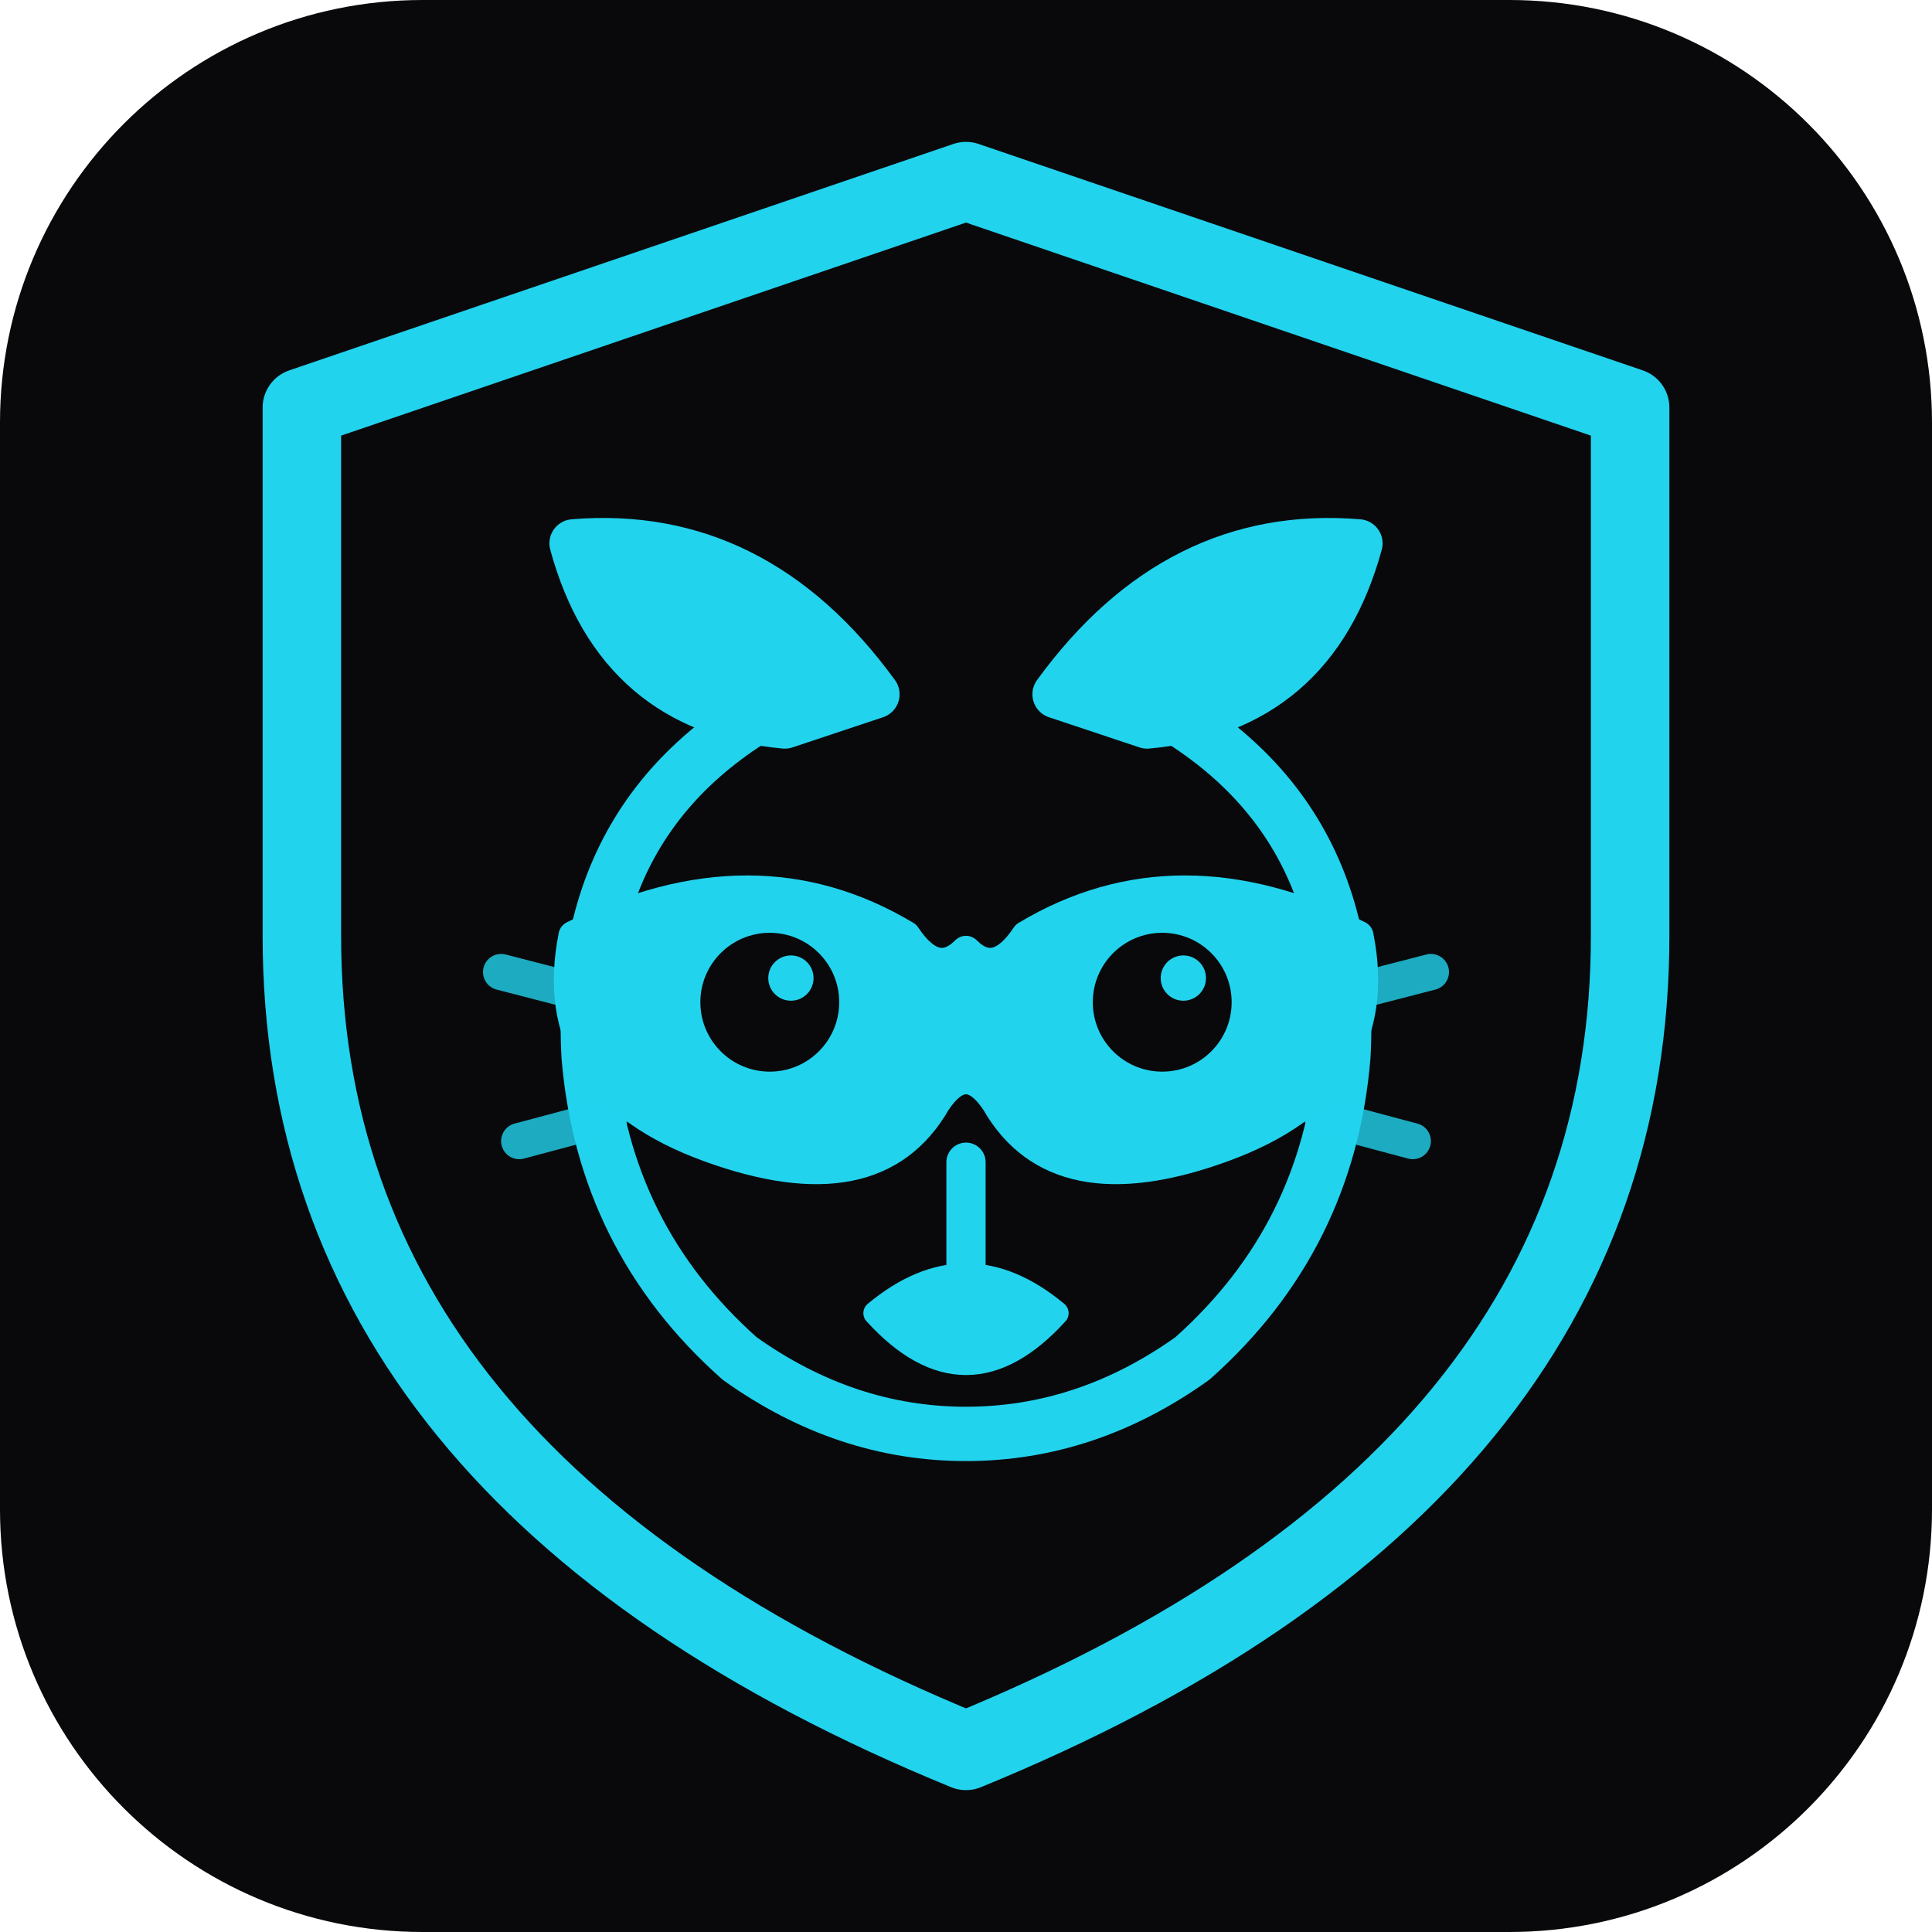
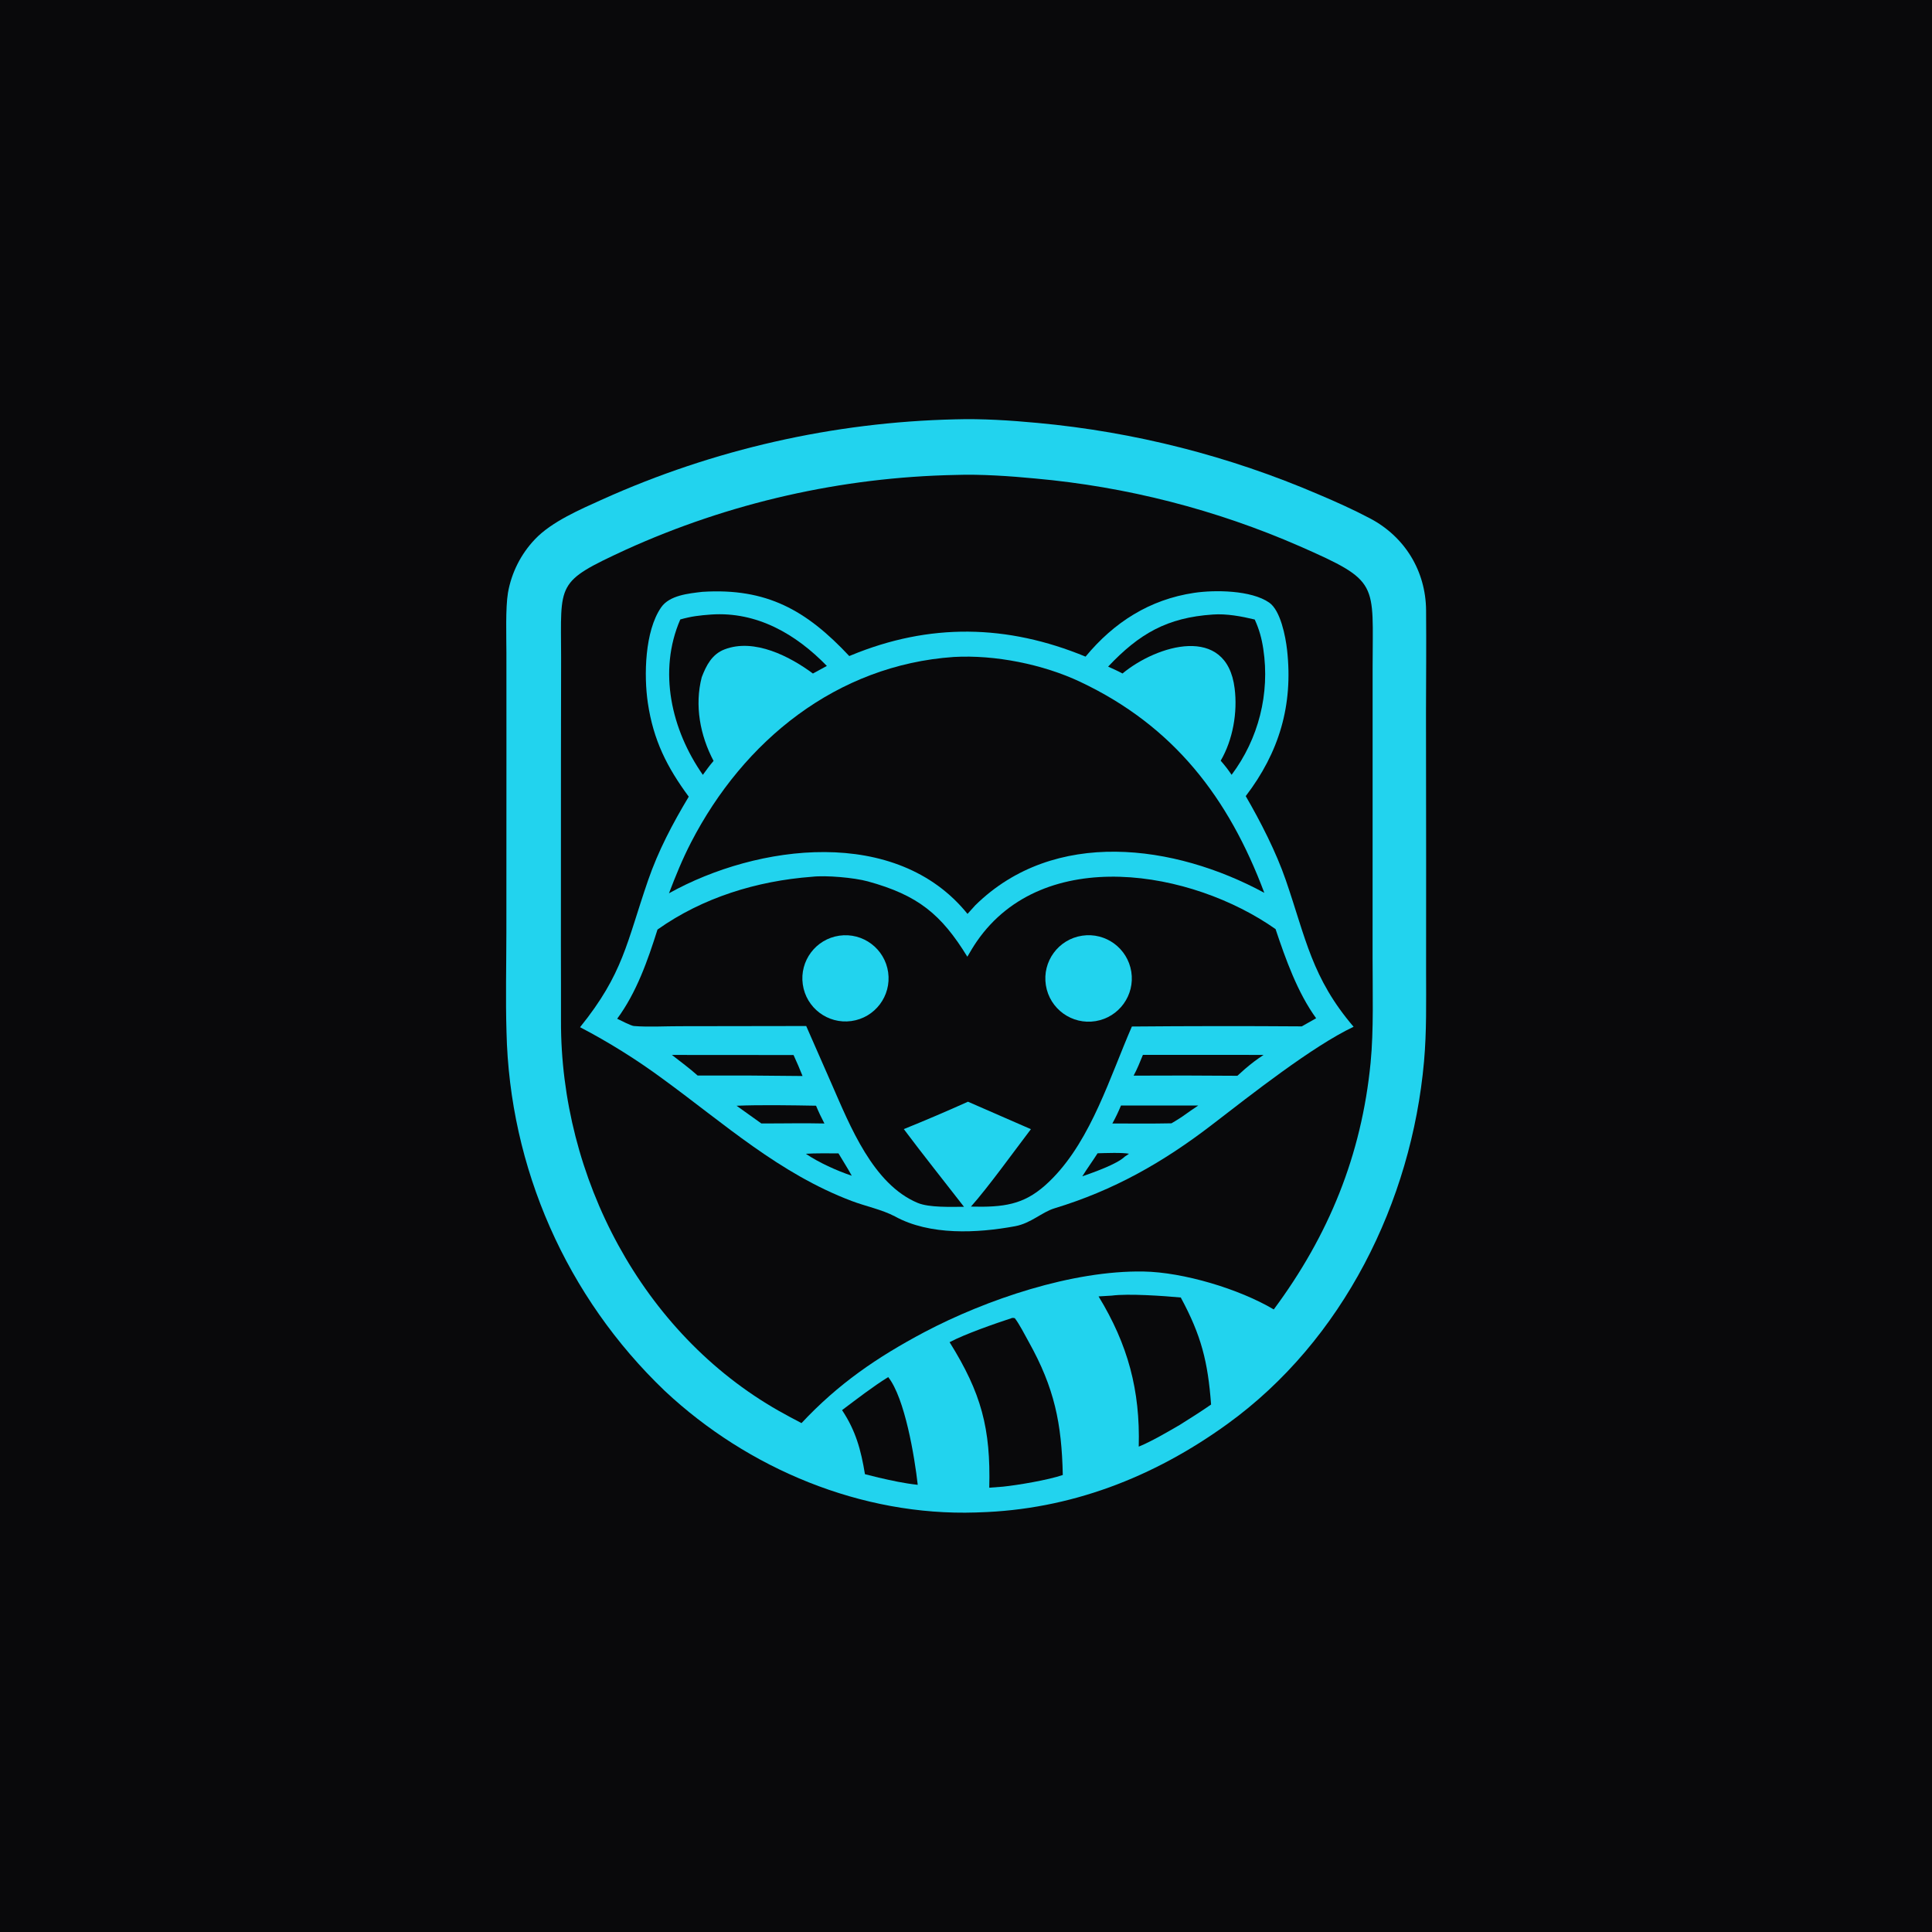
- <svg xmlns="http://www.w3.org/2000/svg" viewBox="0 0 64 64" fill="none" stroke="#22d3ee" stroke-linejoin="round" stroke-linecap="round">
-   <rect width="64" height="64" rx="14" fill="#09090b" stroke="none" />
-   <path d="M32 6 L54 13.5 L54 31 Q54 49 32 58 Q10 49 10 31 L10 13.5 Z" stroke-width="2.6" />
-   <path d="M26 24 Q20.5 23.5 19 18 Q25 17.5 29 23 Z" fill="#22d3ee" stroke-width="1.6" />
-   <path d="M38 24 Q43.5 23.5 45 18 Q39 17.5 35 23 Z" fill="#22d3ee" stroke-width="1.6" />
-   <path d="M27.5 22.5 Q19 26 19.5 35 Q20 41 24.5 45 Q28 47.5 32 47.5 Q36 47.5 39.5 45 Q44 41 44.5 35 Q45 26 36.5 22.5" stroke-width="1.8" />
-   <path d="M19.7 33 L16.6 32.2 M20.2 37 L17.2 37.8 M44.3 33 L47.4 32.2 M43.8 37 L46.8 37.8" stroke-width="1.2" stroke-opacity="0.8" />
-   <path d="M19 31 Q25 28 30 31 Q31 32.5 32 31.5 Q33 32.5 34 31 Q39 28 45 31 Q46 36 40.5 38 Q35 40 33 36.5 Q32 35 31 36.5 Q29 40 23.5 38 Q18 36 19 31 Z" fill="#22d3ee" stroke-width="1" />
-   <circle cx="25.5" cy="33.2" r="2.3" fill="#09090b" stroke="none" />
-   <circle cx="38.5" cy="33.2" r="2.3" fill="#09090b" stroke="none" />
-   <circle cx="26.2" cy="32.4" r="0.75" fill="#22d3ee" stroke="none" />
-   <circle cx="39.2" cy="32.4" r="0.75" fill="#22d3ee" stroke="none" />
-   <path d="M32 38.5 L32 42.5" stroke-width="1.3" />
-   <path d="M29 43.5 Q32 41 35 43.5 Q32 46.8 29 43.5 Z" fill="#22d3ee" stroke-width="0.8" />
+ <svg xmlns="http://www.w3.org/2000/svg" height="2048" preserveAspectRatio="none" style="display: block;" version="1.1" viewBox="0 0 2048 2048" width="2048">
+   <path d="M 0 0 L 2048 0 L 2048 2048 L 0 2048 L 0 0 z" fill="rgb(9,9,11)" transform="translate(0,0)" />
+   <path d="M 1012.25 444.528 C 1040.89 443.641 1071.38 445.638 1099.87 448.317 C 1202.53 457.814 1303.06 483.396 1397.78 524.126 C 1416.25 531.937 1434.66 540.227 1452.41 549.587 C 1489.22 569.001 1511.38 605.299 1511.71 646.97 C 1511.99 683.197 1511.73 719.223 1511.61 755.357 L 1511.76 913.812 L 1511.71 1030.24 C 1511.73 1062 1512.35 1093.52 1509.53 1125.21 C 1496.25 1274.08 1423.59 1420.89 1301.15 1509.44 C 1222.74 1566.15 1134.25 1600.43 1037.25 1603.18 C 1036.34 1603.22 1035.44 1603.26 1034.53 1603.29 C 913.206 1607.25 792.85 1556.95 704.822 1474.53 C 600.53 1374.94 540.121 1237.97 536.909 1093.81 C 535.876 1060.03 536.747 1022.5 536.777 988.359 L 536.843 792.483 L 536.814 691.941 C 536.789 674.519 535.779 644.332 538.463 628.335 C 542.217 606.967 552.218 587.192 567.205 571.505 C 584.991 552.827 615.357 539.902 638.967 529.214 C 756.492 476.341 883.418 447.545 1012.25 444.528 z" fill="rgb(34,211,238)" transform="translate(0,0)" />
+   <path d="M 1013.05 503.46 C 1039.43 502.516 1071.34 504.713 1097.49 507.244 C 1194.2 515.917 1288.87 540.172 1377.84 579.069 C 1463.07 616.557 1455.04 617.1 1455.03 707.203 L 1455.02 846.561 L 1454.99 1015.37 C 1454.97 1050.53 1456.27 1092.06 1452.89 1126.55 C 1443.3 1224.65 1408.5 1309.6 1350.25 1388.06 C 1313.48 1366.28 1254.36 1348.56 1212.12 1347.86 C 1136.66 1346.59 1045.66 1377.48 979.899 1412.11 C 929.513 1438.87 888.663 1466.82 849.617 1508.56 C 841.605 1504.35 833.57 1500.1 825.726 1495.66 C 680.226 1413.16 594.119 1247.42 594.674 1082.05 C 594.76 1056.22 594.61 1029.74 594.587 1003.64 L 594.641 805.863 L 594.799 696.963 C 594.661 617.21 588.766 617.28 663.121 582.843 C 773.152 532.86 892.224 505.848 1013.05 503.46 z" fill="rgb(9,9,11)" transform="translate(0,0)" />
+   <path d="M 1150.73 696.053 C 1180.82 659.692 1218.65 635.465 1265.88 628.438 C 1287.74 625.187 1326.38 625.506 1345.45 638.802 C 1357.44 647.169 1362.76 674.704 1364.36 688.993 C 1370.92 747.746 1355.85 797.679 1320.53 843.906 C 1336.32 871.105 1352.73 903.198 1363 932.986 C 1384.28 994.719 1390.54 1036.58 1434.87 1088.43 C 1391.13 1109.11 1325.36 1161.07 1285.49 1191.72 C 1232.96 1232.21 1180.58 1261.82 1117.7 1280.9 C 1104.6 1284.87 1092.78 1296.74 1076.11 1299.83 C 1035.84 1307.28 985.638 1309.78 948.736 1289.47 C 934.527 1282.04 918.131 1278.88 902.813 1273.09 C 826.085 1244.06 767.754 1191.16 702.505 1143.61 C 674.743 1123.15 645.453 1104.85 614.895 1088.87 C 660.821 1031.92 664.059 999.77 686.934 933.334 C 697.837 901.668 713.008 873.075 730.107 844.509 C 707.028 813.219 692.565 784.695 686.705 744.908 C 682.486 716.268 683.375 668.978 700.866 643.801 C 709.747 631.019 729.747 629.114 744.551 627.376 C 812.861 623.039 854.976 647.03 900.265 695.444 L 901.886 694.77 C 985.441 660.164 1067.66 661.772 1150.73 696.053 z" fill="rgb(34,211,238)" transform="translate(0,0)" />
+   <path d="M 1025.42 1014.16 C 1028.63 1008.65 1031.88 1003.12 1035.5 997.877 C 1106.52 895.106 1263.59 922.45 1352.15 984.882 C 1362.82 1016.74 1375.38 1052.1 1395.16 1079.4 L 1379.96 1088 C 1319.92 1087.57 1259.88 1087.63 1199.84 1088.15 C 1176.71 1141.28 1157.11 1206.53 1116.1 1248.67 C 1092.74 1272.68 1073.76 1278.93 1041.29 1279.17 L 1029.25 1279.05 C 1047.24 1258.92 1075.54 1219.62 1092.81 1196.97 L 1026.09 1167.86 C 1003.61 1177.97 980.933 1187.65 958.079 1196.9 C 978.332 1224 1000.97 1252.27 1021.86 1279.24 C 1008.22 1279.25 985.145 1280.27 972.841 1275.15 C 925.404 1255.4 901.048 1193.42 881.7 1149.33 L 854.61 1087.62 L 720.738 1087.82 C 704.911 1087.78 687.722 1088.87 671.995 1087.63 C 668.882 1087.39 658.058 1081.73 654.238 1079.91 C 674.788 1052.05 686.649 1018.1 696.974 985.376 C 744.941 951.39 802.433 933.811 860.659 929.425 C 875.54 927.669 905.512 930.355 919.873 934.292 C 973.065 948.871 997.775 969.164 1025.42 1014.16 z" fill="rgb(9,9,11)" transform="translate(0,0)" />
+   <path d="M 1147.14 991.867 C 1172.04 988.131 1195.29 1005.18 1199.22 1030.05 C 1203.15 1054.93 1186.28 1078.31 1161.44 1082.43 C 1136.33 1086.6 1112.63 1069.5 1108.66 1044.36 C 1104.68 1019.21 1121.96 995.644 1147.14 991.867 z" fill="rgb(34,211,238)" transform="translate(0,0)" />
+   <path d="M 889.669 991.858 C 914.719 988.225 937.95 1005.64 941.481 1030.71 C 945.012 1055.77 927.498 1078.93 902.42 1082.36 C 877.487 1085.77 854.489 1068.38 850.979 1043.46 C 847.468 1018.54 864.765 995.471 889.669 991.858 z" fill="rgb(34,211,238)" transform="translate(0,0)" />
+   <path d="M 1010.95 696.42 C 1054.71 693.91 1105.76 704.228 1144.94 722.716 C 1244.45 769.668 1302.53 845.923 1340.22 946.429 C 1245.23 894.954 1117.63 877.321 1033.88 959.604 L 1025.6 968.762 C 950.313 875.433 803.089 894.623 709.144 946.914 C 716.176 928.482 723.352 910.824 732.394 893.271 C 788.238 784.852 887.101 705.023 1010.95 696.42 z" fill="rgb(9,9,11)" transform="translate(0,0)" />
+   <path d="M 1285.65 651.425 C 1299.99 650.344 1316.19 653.35 1330.05 656.727 C 1334.83 667.103 1337.44 676.663 1339.15 688.006 C 1346.28 735.156 1334.17 783.193 1305.55 821.334 C 1301.44 815.27 1298.77 811.937 1293.99 806.352 C 1306.9 784.265 1311.99 755.07 1308.77 729.77 C 1300.37 661.207 1226.07 683.855 1189.93 713.923 C 1184.87 711.226 1179.86 709.006 1174.66 706.635 C 1207.68 671.737 1237.07 654.689 1285.65 651.425 z" fill="rgb(9,9,11)" transform="translate(0,0)" />
+   <path d="M 753.841 651.424 C 802.45 648.134 843.79 672.213 876.498 705.92 L 861.73 713.965 C 837.478 695.926 799.626 676.252 768.056 688.377 C 754.765 693.482 748.674 705.266 743.883 717.847 C 736.107 747.705 742.152 779.635 756.403 806.588 C 752.311 811.275 748.733 816.363 745.042 821.379 C 711.784 773.809 697.297 711.55 721.14 656.641 C 733.222 653.257 741.309 652.373 753.841 651.424 z" fill="rgb(9,9,11)" transform="translate(0,0)" />
+   <path d="M 712.263 1118.28 L 841.192 1118.37 C 844.577 1125.7 847.76 1133.12 850.736 1140.62 C 813.665 1140.13 776.59 1139.96 739.516 1140.11 C 731.509 1132.88 720.894 1125.02 712.263 1118.28 z" fill="rgb(9,9,11)" transform="translate(0,0)" />
+   <path d="M 1211.54 1118.2 L 1339.47 1118.24 C 1331.3 1123.68 1327.26 1126.76 1319.71 1133.16 L 1311.66 1140.38 C 1275 1140.06 1238.34 1140.01 1201.68 1140.23 C 1205.49 1133.32 1208.51 1125.53 1211.54 1118.2 z" fill="rgb(9,9,11)" transform="translate(0,0)" />
+   <path d="M 780.804 1172.14 C 805.002 1171.07 840.41 1171.66 865.032 1172.1 C 867.437 1177.99 870.926 1185.28 873.91 1190.95 C 851.867 1190.43 829.192 1190.98 807.049 1190.9 C 798.408 1184.59 789.44 1178.46 780.804 1172.14 z" fill="rgb(9,9,11)" transform="translate(0,0)" />
+   <path d="M 1188.28 1171.92 L 1270.2 1171.9 C 1264.51 1175.69 1258.89 1179.58 1253.34 1183.57 C 1249.88 1185.88 1247.09 1187.62 1243.54 1189.72 L 1241.81 1190.76 C 1221.32 1191.21 1199.74 1190.97 1179.16 1190.93 C 1182.56 1184.77 1185.6 1178.43 1188.28 1171.92 z" fill="rgb(9,9,11)" transform="translate(0,0)" />
+   <path d="M 1163.48 1222.53 C 1171.22 1222.31 1189.89 1221.59 1196.81 1223.03 C 1195.31 1224.12 1193.87 1225.05 1192.32 1226.05 C 1184.16 1234.12 1158.17 1243.14 1147.28 1246.94 C 1152.42 1238.7 1158.25 1230.77 1163.48 1222.53 z" fill="rgb(9,9,11)" transform="translate(0,0)" />
+   <path d="M 854.241 1223.06 C 863.916 1222.35 878.725 1222.64 888.82 1222.63 C 893.229 1230.15 898.921 1238.88 902.902 1246.33 C 887.009 1240.97 867.984 1232.43 854.241 1223.06 z" fill="rgb(9,9,11)" transform="translate(0,0)" />
+   <path d="M 1073 1397.06 C 1074.08 1396.91 1074.61 1397.14 1075.74 1397.33 C 1080.5 1403.44 1086.58 1415.4 1090.55 1422.52 C 1117.68 1471.19 1125.46 1508.75 1126.6 1563.56 C 1111.26 1568.84 1079.2 1574.25 1063.24 1575.92 L 1048.66 1577.03 C 1050.28 1514.28 1040.3 1476.75 1006.61 1422.78 C 1023.42 1413.87 1054.91 1403.02 1073 1397.06 z" fill="rgb(9,9,11)" transform="translate(0,0)" />
+   <path d="M 1178.48 1373.41 C 1195.89 1371.06 1234.18 1373.75 1251.67 1375.41 C 1273.44 1415.69 1280.43 1443.55 1283.8 1488.87 C 1272.66 1496.58 1261.9 1503.37 1250.41 1510.57 C 1236.81 1518.41 1221.53 1527.5 1207.11 1533.49 C 1208.74 1473.82 1195.66 1425.32 1164.53 1374.24 C 1169.16 1374.02 1173.84 1373.7 1178.48 1373.41 z" fill="rgb(9,9,11)" transform="translate(0,0)" />
+   <path d="M 941.532 1459.79 C 959.154 1481.87 969.546 1544.37 972.839 1573.97 C 958.448 1572.42 945.292 1569.52 931.265 1566.29 L 916.88 1562.69 C 912.67 1536.97 907.127 1516.65 892.618 1494.79 C 907.698 1483.46 925.689 1469.53 941.532 1459.79 z" fill="rgb(9,9,11)" transform="translate(0,0)" />
</svg>
